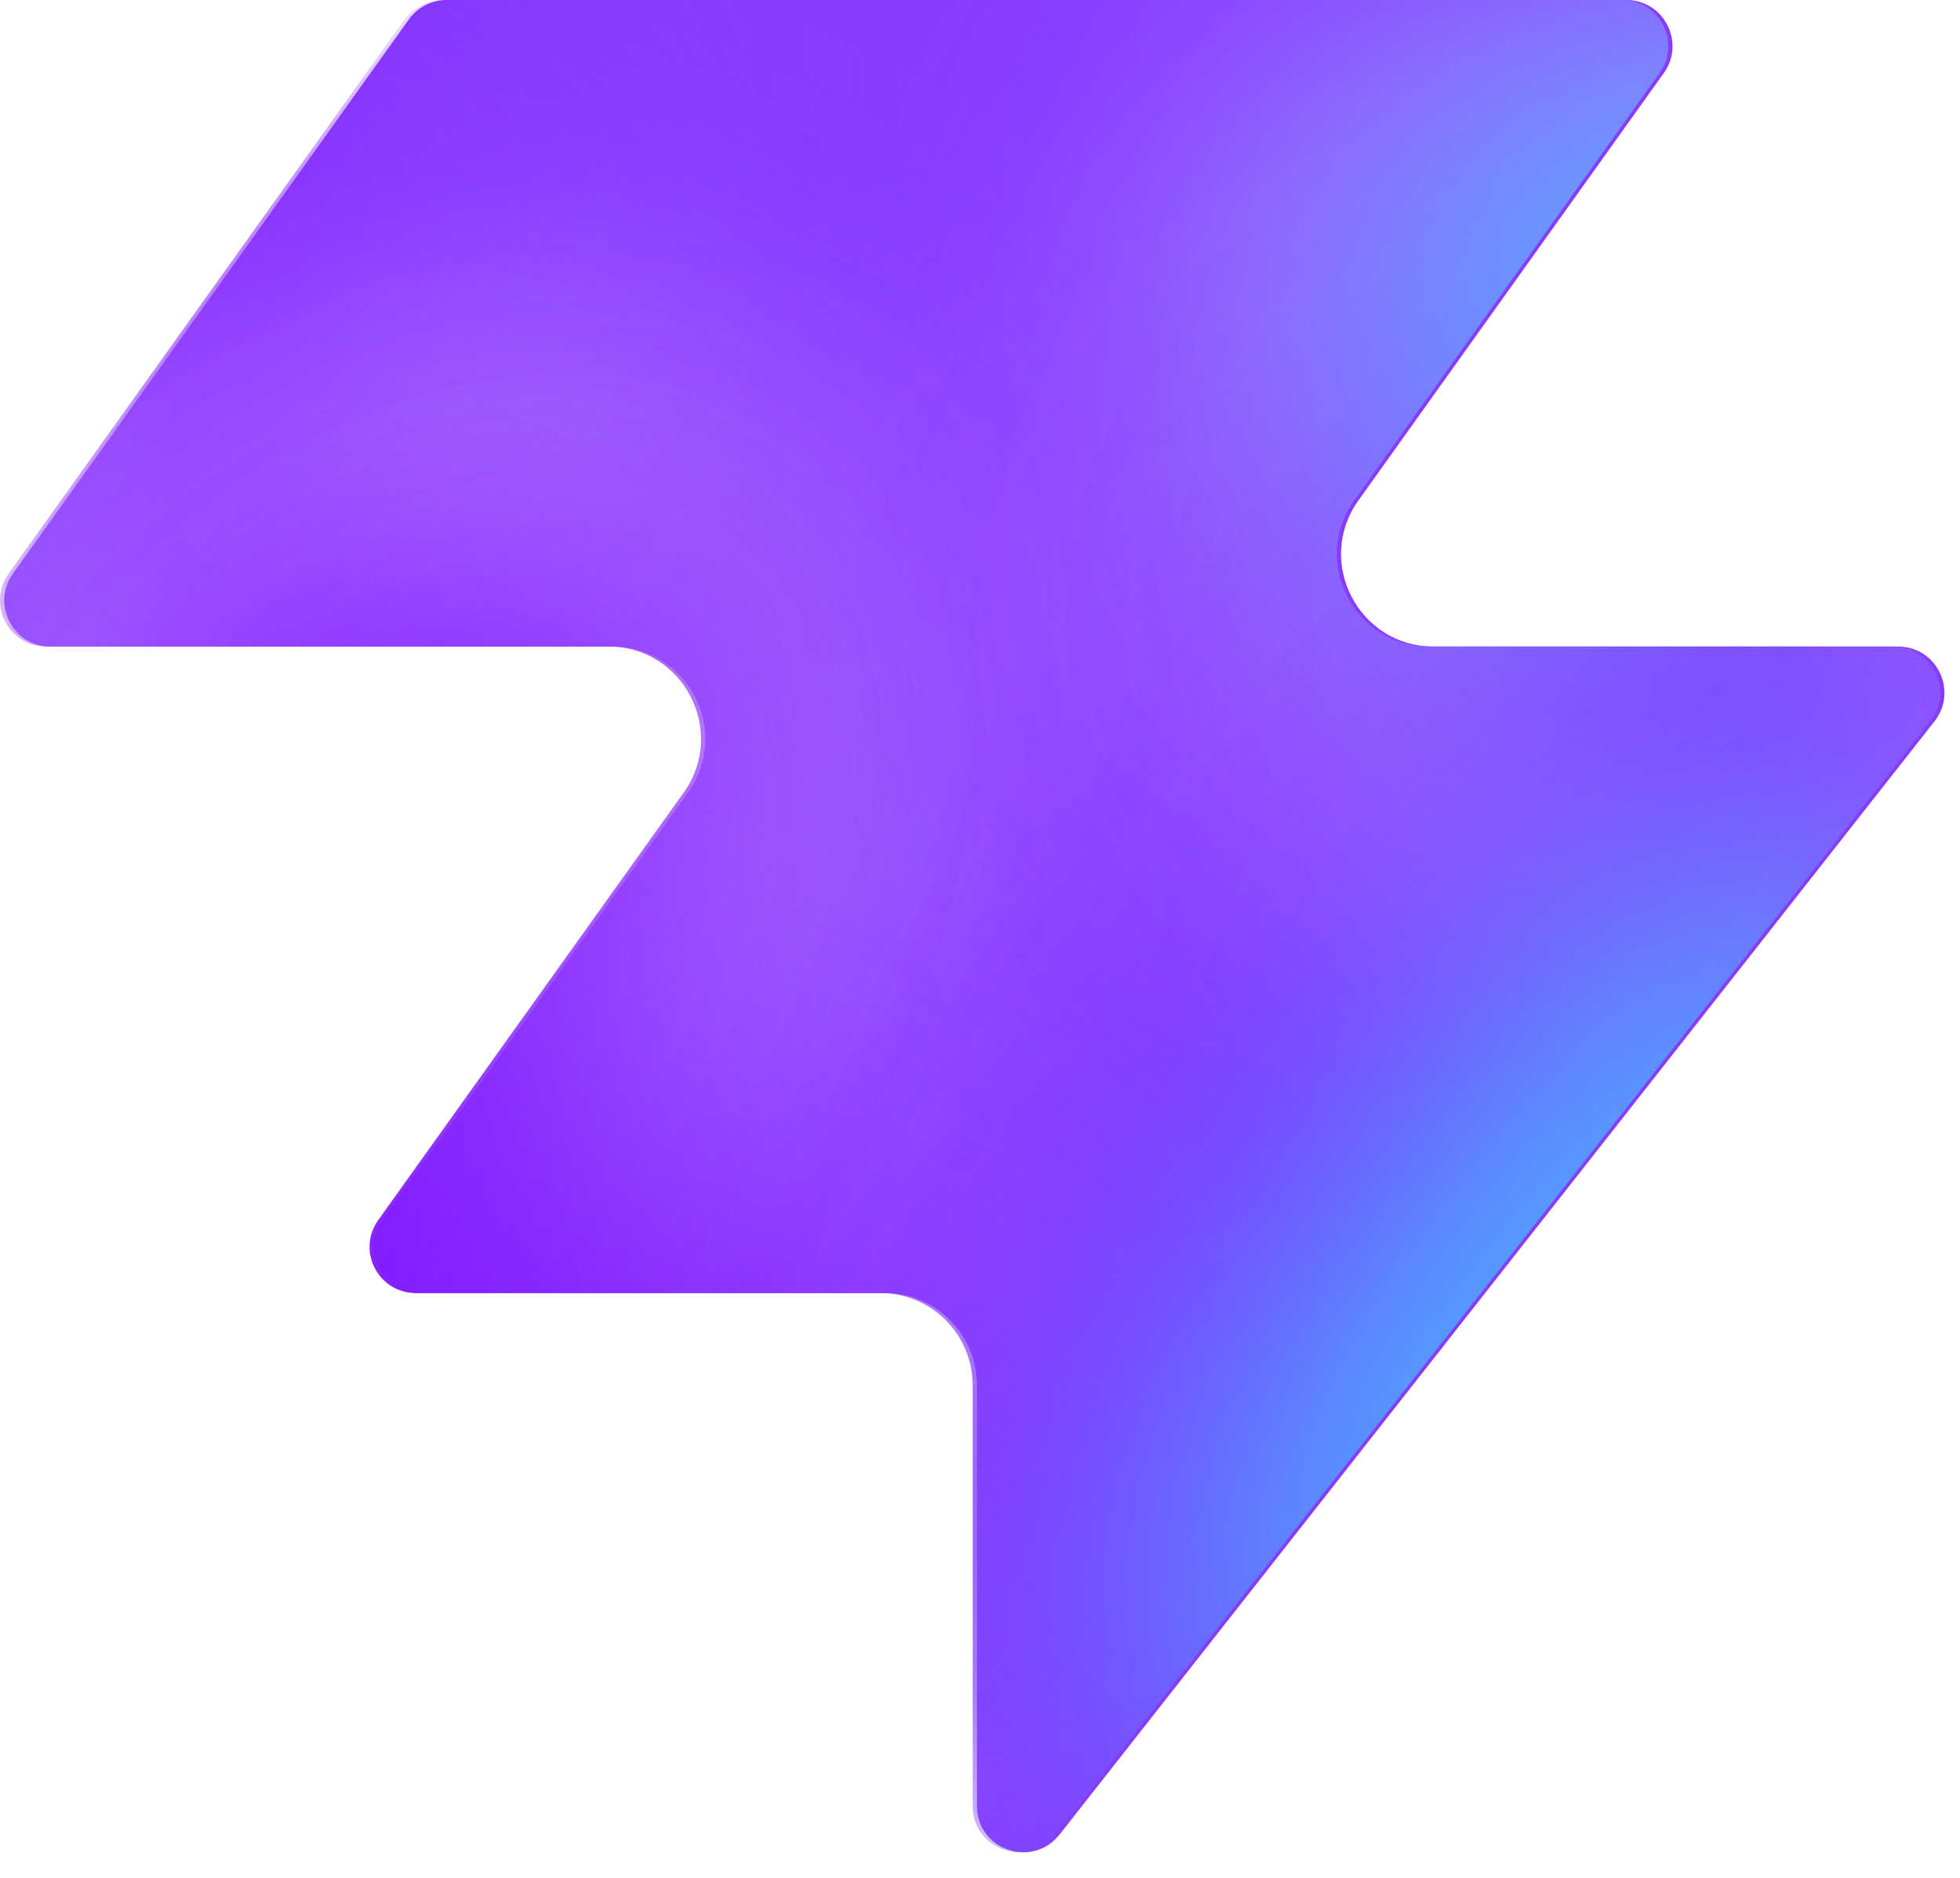
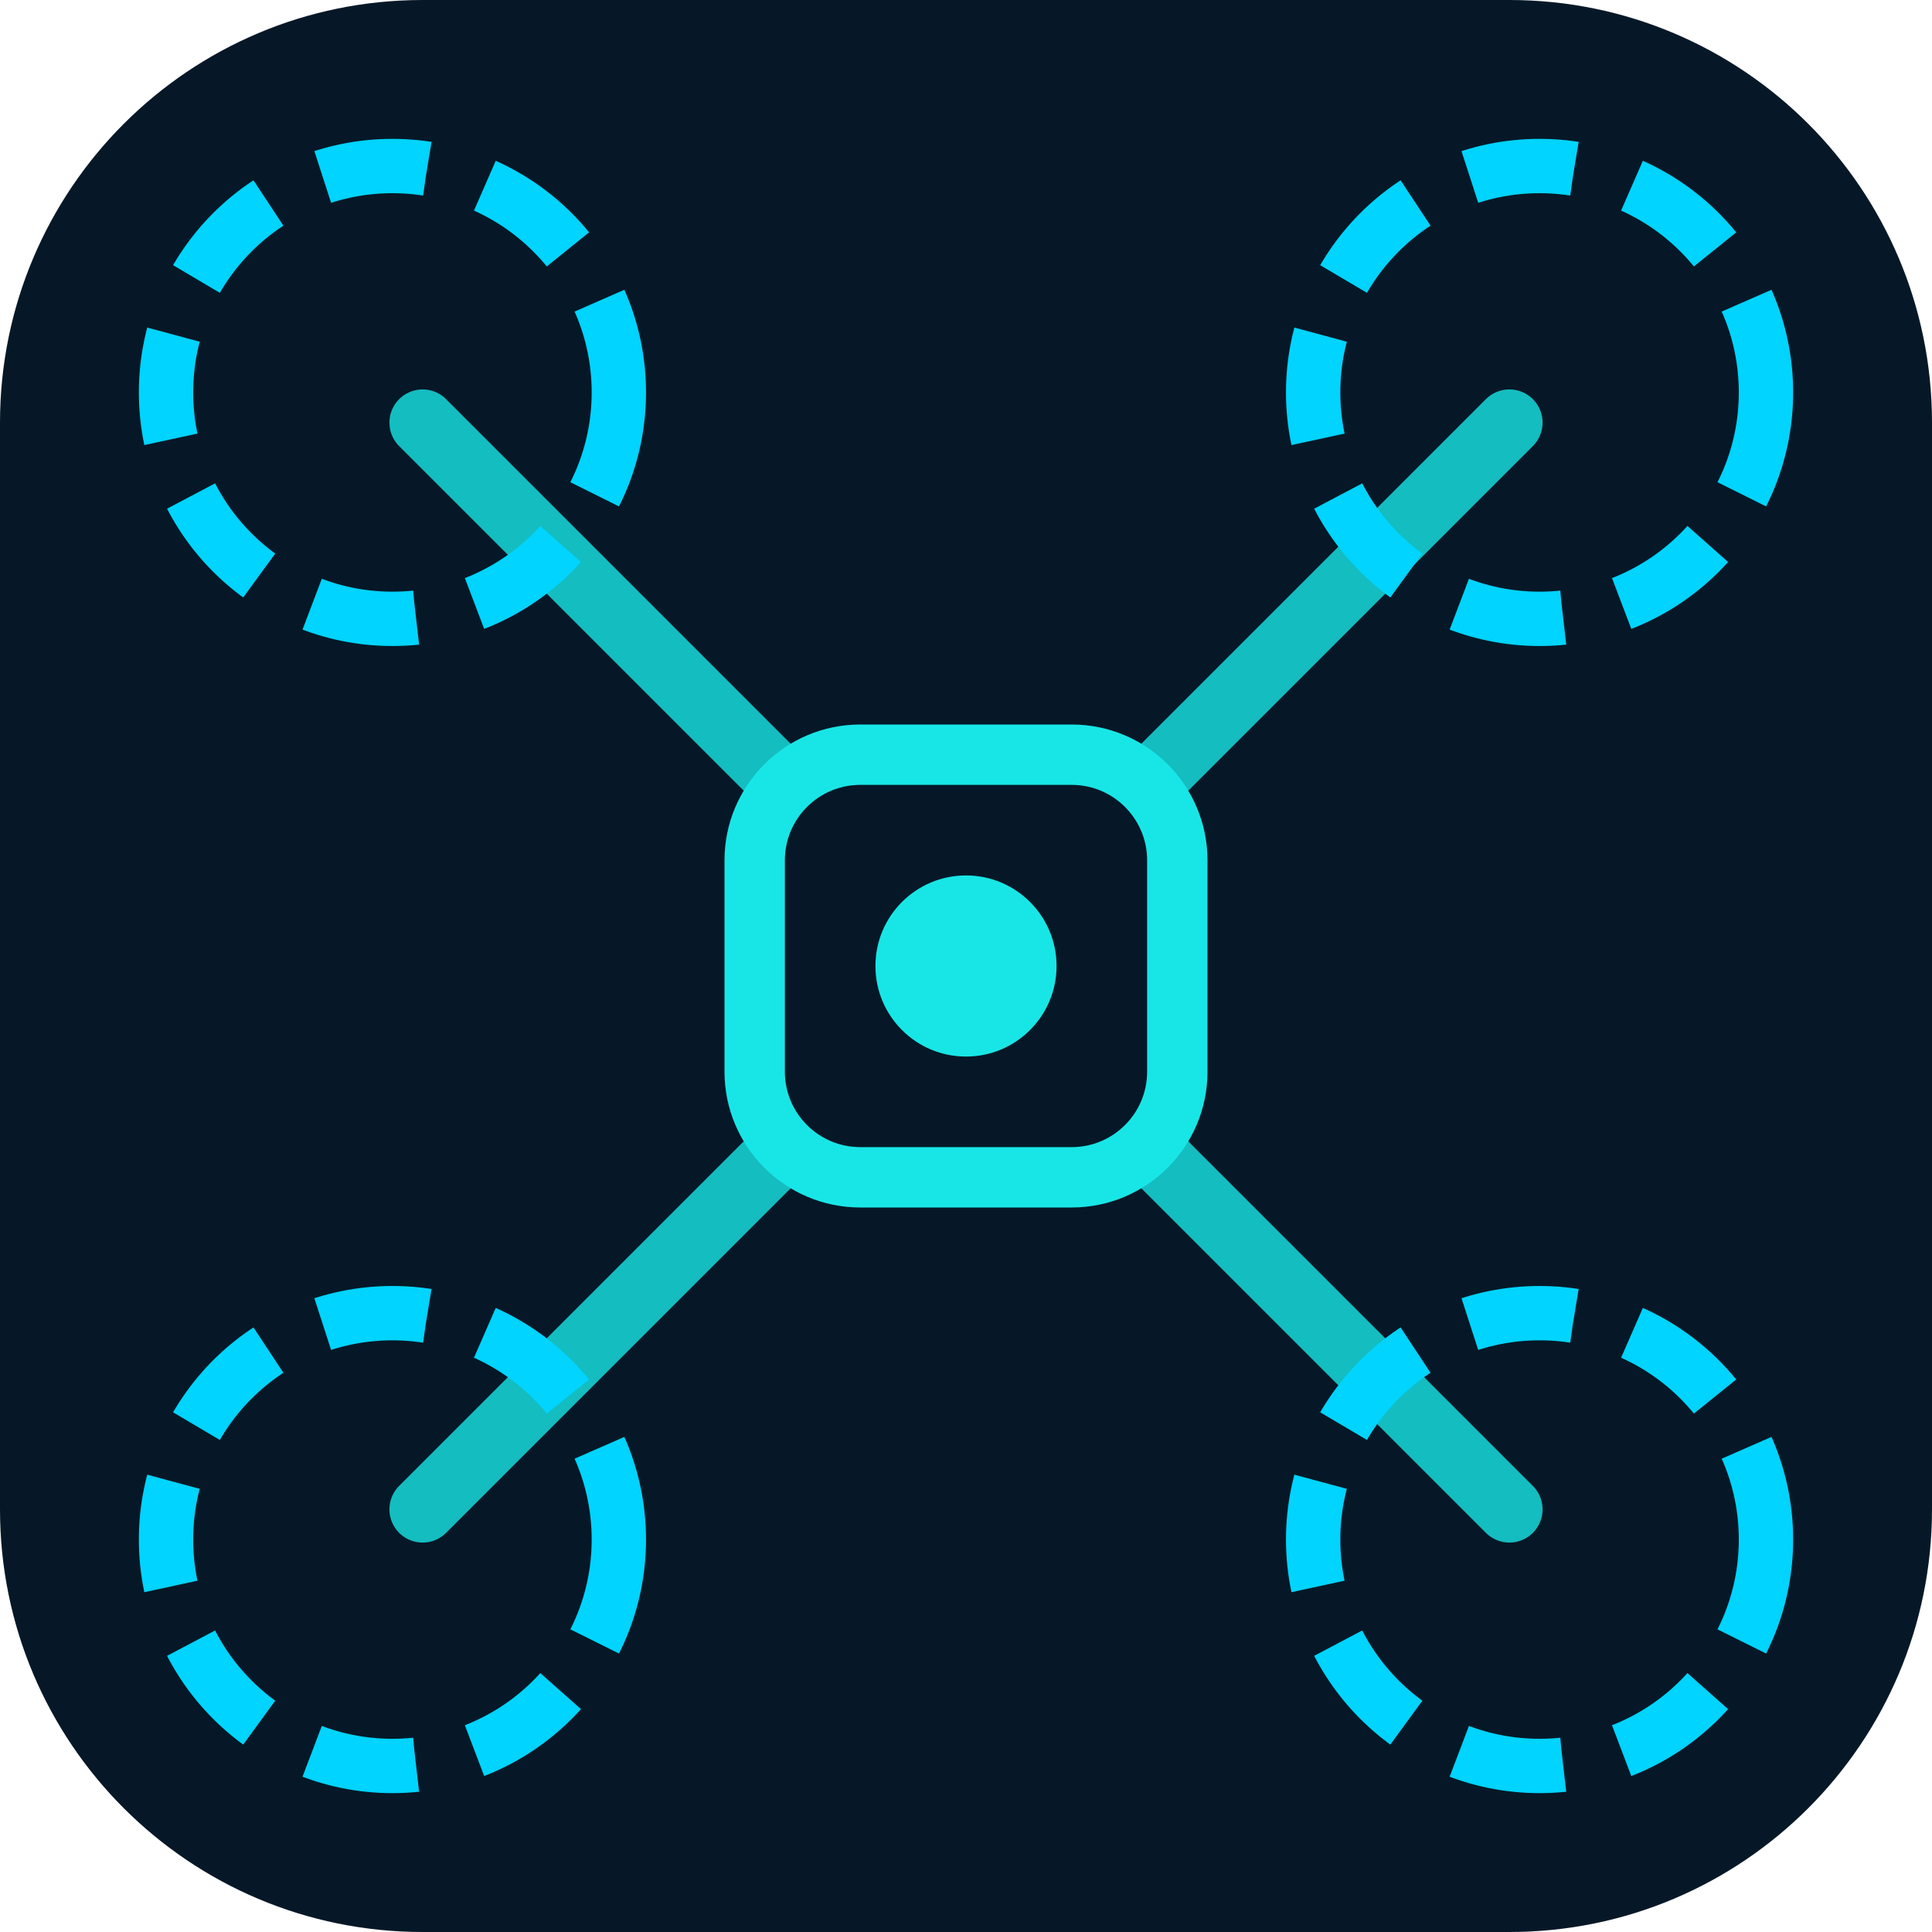
- <svg xmlns="http://www.w3.org/2000/svg" width="48" height="46" fill="none" viewBox="0 0 48 46">
-   <path fill="#863bff" d="M25.946 44.938c-.664.845-2.021.375-2.021-.698V33.937a2.26 2.26 0 0 0-2.262-2.262H10.287c-.92 0-1.456-1.04-.92-1.788l7.48-10.471c1.07-1.497 0-3.578-1.842-3.578H1.237c-.92 0-1.456-1.04-.92-1.788L10.013.474c.214-.297.556-.474.92-.474h28.894c.92 0 1.456 1.04.92 1.788l-7.48 10.471c-1.07 1.498 0 3.579 1.842 3.579h11.377c.943 0 1.473 1.088.89 1.83L25.947 44.94z" style="fill:#863bff;fill:color(display-p3 .525 .23 1);fill-opacity:1" />
-   <mask id="a" width="48" height="46" x="0" y="0" maskUnits="userSpaceOnUse" style="mask-type:alpha">
-     <path fill="#000" d="M25.842 44.938c-.664.844-2.021.375-2.021-.698V33.937a2.26 2.26 0 0 0-2.262-2.262H10.183c-.92 0-1.456-1.04-.92-1.788l7.48-10.471c1.07-1.498 0-3.579-1.842-3.579H1.133c-.92 0-1.456-1.04-.92-1.787L9.91.473c.214-.297.556-.474.92-.474h28.894c.92 0 1.456 1.04.92 1.788l-7.48 10.471c-1.07 1.498 0 3.578 1.842 3.578h11.377c.943 0 1.473 1.088.89 1.832L25.843 44.94z" style="fill:#000;fill-opacity:1" />
-   </mask>
-   <g mask="url(#a)">
-     <g filter="url(#b)">
-       <ellipse cx="5.508" cy="14.704" fill="#ede6ff" rx="5.508" ry="14.704" style="fill:#ede6ff;fill:color(display-p3 .927 .903 1);fill-opacity:1" transform="matrix(.00324 1 1 -.00324 -4.47 31.516)" />
-     </g>
-     <g filter="url(#c)">
-       <ellipse cx="10.399" cy="29.851" fill="#ede6ff" rx="10.399" ry="29.851" style="fill:#ede6ff;fill:color(display-p3 .927 .903 1);fill-opacity:1" transform="matrix(.00324 1 1 -.00324 -39.328 7.883)" />
-     </g>
-     <g filter="url(#d)">
-       <ellipse cx="5.508" cy="30.487" fill="#7e14ff" rx="5.508" ry="30.487" style="fill:#7e14ff;fill:color(display-p3 .492 .077 1);fill-opacity:1" transform="rotate(89.814 -25.913 -14.639)scale(1 -1)" />
-     </g>
-     <g filter="url(#e)">
-       <ellipse cx="5.508" cy="30.599" fill="#7e14ff" rx="5.508" ry="30.599" style="fill:#7e14ff;fill:color(display-p3 .492 .077 1);fill-opacity:1" transform="rotate(89.814 -32.644 -3.334)scale(1 -1)" />
-     </g>
-     <g filter="url(#f)">
-       <ellipse cx="5.508" cy="30.599" fill="#7e14ff" rx="5.508" ry="30.599" style="fill:#7e14ff;fill:color(display-p3 .492 .077 1);fill-opacity:1" transform="matrix(.00324 1 1 -.00324 -34.34 30.47)" />
-     </g>
-     <g filter="url(#g)">
-       <ellipse cx="14.072" cy="22.078" fill="#ede6ff" rx="14.072" ry="22.078" style="fill:#ede6ff;fill:color(display-p3 .927 .903 1);fill-opacity:1" transform="rotate(93.35 24.506 48.493)scale(-1 1)" />
-     </g>
-     <g filter="url(#h)">
-       <ellipse cx="3.47" cy="21.501" fill="#7e14ff" rx="3.47" ry="21.501" style="fill:#7e14ff;fill:color(display-p3 .492 .077 1);fill-opacity:1" transform="rotate(89.009 28.708 47.59)scale(-1 1)" />
-     </g>
-     <g filter="url(#i)">
-       <ellipse cx="3.47" cy="21.501" fill="#7e14ff" rx="3.47" ry="21.501" style="fill:#7e14ff;fill:color(display-p3 .492 .077 1);fill-opacity:1" transform="rotate(89.009 28.708 47.59)scale(-1 1)" />
-     </g>
-     <g filter="url(#j)">
-       <ellipse cx=".387" cy="8.972" fill="#7e14ff" rx="4.407" ry="29.108" style="fill:#7e14ff;fill:color(display-p3 .492 .077 1);fill-opacity:1" transform="rotate(39.51 .387 8.972)" />
-     </g>
-     <g filter="url(#k)">
-       <ellipse cx="47.523" cy="-6.092" fill="#7e14ff" rx="4.407" ry="29.108" style="fill:#7e14ff;fill:color(display-p3 .492 .077 1);fill-opacity:1" transform="rotate(37.892 47.523 -6.092)" />
-     </g>
-     <g filter="url(#l)">
-       <ellipse cx="41.412" cy="6.333" fill="#47bfff" rx="5.971" ry="9.665" style="fill:#47bfff;fill:color(display-p3 .28 .748 1);fill-opacity:1" transform="rotate(37.892 41.412 6.333)" />
-     </g>
-     <g filter="url(#m)">
-       <ellipse cx="-1.879" cy="38.332" fill="#7e14ff" rx="4.407" ry="29.108" style="fill:#7e14ff;fill:color(display-p3 .492 .077 1);fill-opacity:1" transform="rotate(37.892 -1.88 38.332)" />
-     </g>
-     <g filter="url(#n)">
-       <ellipse cx="-1.879" cy="38.332" fill="#7e14ff" rx="4.407" ry="29.108" style="fill:#7e14ff;fill:color(display-p3 .492 .077 1);fill-opacity:1" transform="rotate(37.892 -1.88 38.332)" />
-     </g>
-     <g filter="url(#o)">
-       <ellipse cx="35.651" cy="29.907" fill="#7e14ff" rx="4.407" ry="29.108" style="fill:#7e14ff;fill:color(display-p3 .492 .077 1);fill-opacity:1" transform="rotate(37.892 35.651 29.907)" />
-     </g>
-     <g filter="url(#p)">
-       <ellipse cx="38.418" cy="32.4" fill="#47bfff" rx="5.971" ry="15.297" style="fill:#47bfff;fill:color(display-p3 .28 .748 1);fill-opacity:1" transform="rotate(37.892 38.418 32.4)" />
-     </g>
+ <svg xmlns="http://www.w3.org/2000/svg" viewBox="0 0 64 64" width="64" height="64">
+   <rect width="64" height="64" rx="14" fill="#061827" />
+   <g stroke="#18E6E6" fill="none" stroke-linecap="round">
+     <line x1="32" y1="32" x2="14" y2="14" stroke-width="2.2" opacity="0.8" />
+     <line x1="32" y1="32" x2="50" y2="14" stroke-width="2.2" opacity="0.8" />
+     <line x1="32" y1="32" x2="14" y2="50" stroke-width="2.2" opacity="0.8" />
+     <line x1="32" y1="32" x2="50" y2="50" stroke-width="2.2" opacity="0.8" />
  </g>
-   <defs>
-     <filter id="b" width="60.045" height="41.654" x="-19.77" y="16.149" color-interpolation-filters="sRGB" filterUnits="userSpaceOnUse">
-       <feFlood flood-opacity="0" result="BackgroundImageFix" />
-       <feBlend in="SourceGraphic" in2="BackgroundImageFix" result="shape" />
-       <feGaussianBlur result="effect1_foregroundBlur_2002_17158" stdDeviation="7.659" />
-     </filter>
-     <filter id="c" width="90.34" height="51.437" x="-54.613" y="-7.533" color-interpolation-filters="sRGB" filterUnits="userSpaceOnUse">
-       <feFlood flood-opacity="0" result="BackgroundImageFix" />
-       <feBlend in="SourceGraphic" in2="BackgroundImageFix" result="shape" />
-       <feGaussianBlur result="effect1_foregroundBlur_2002_17158" stdDeviation="7.659" />
-     </filter>
-     <filter id="d" width="79.355" height="29.4" x="-49.64" y="2.03" color-interpolation-filters="sRGB" filterUnits="userSpaceOnUse">
-       <feFlood flood-opacity="0" result="BackgroundImageFix" />
-       <feBlend in="SourceGraphic" in2="BackgroundImageFix" result="shape" />
-       <feGaussianBlur result="effect1_foregroundBlur_2002_17158" stdDeviation="4.596" />
-     </filter>
-     <filter id="e" width="79.579" height="29.4" x="-45.045" y="20.029" color-interpolation-filters="sRGB" filterUnits="userSpaceOnUse">
-       <feFlood flood-opacity="0" result="BackgroundImageFix" />
-       <feBlend in="SourceGraphic" in2="BackgroundImageFix" result="shape" />
-       <feGaussianBlur result="effect1_foregroundBlur_2002_17158" stdDeviation="4.596" />
-     </filter>
-     <filter id="f" width="79.579" height="29.4" x="-43.513" y="21.178" color-interpolation-filters="sRGB" filterUnits="userSpaceOnUse">
-       <feFlood flood-opacity="0" result="BackgroundImageFix" />
-       <feBlend in="SourceGraphic" in2="BackgroundImageFix" result="shape" />
-       <feGaussianBlur result="effect1_foregroundBlur_2002_17158" stdDeviation="4.596" />
-     </filter>
-     <filter id="g" width="74.749" height="58.852" x="15.756" y="-17.901" color-interpolation-filters="sRGB" filterUnits="userSpaceOnUse">
-       <feFlood flood-opacity="0" result="BackgroundImageFix" />
-       <feBlend in="SourceGraphic" in2="BackgroundImageFix" result="shape" />
-       <feGaussianBlur result="effect1_foregroundBlur_2002_17158" stdDeviation="7.659" />
-     </filter>
-     <filter id="h" width="61.377" height="25.362" x="23.548" y="2.284" color-interpolation-filters="sRGB" filterUnits="userSpaceOnUse">
-       <feFlood flood-opacity="0" result="BackgroundImageFix" />
-       <feBlend in="SourceGraphic" in2="BackgroundImageFix" result="shape" />
-       <feGaussianBlur result="effect1_foregroundBlur_2002_17158" stdDeviation="4.596" />
-     </filter>
-     <filter id="i" width="61.377" height="25.362" x="23.548" y="2.284" color-interpolation-filters="sRGB" filterUnits="userSpaceOnUse">
-       <feFlood flood-opacity="0" result="BackgroundImageFix" />
-       <feBlend in="SourceGraphic" in2="BackgroundImageFix" result="shape" />
-       <feGaussianBlur result="effect1_foregroundBlur_2002_17158" stdDeviation="4.596" />
-     </filter>
-     <filter id="j" width="56.045" height="63.649" x="-27.636" y="-22.853" color-interpolation-filters="sRGB" filterUnits="userSpaceOnUse">
-       <feFlood flood-opacity="0" result="BackgroundImageFix" />
-       <feBlend in="SourceGraphic" in2="BackgroundImageFix" result="shape" />
-       <feGaussianBlur result="effect1_foregroundBlur_2002_17158" stdDeviation="4.596" />
-     </filter>
-     <filter id="k" width="54.814" height="64.646" x="20.116" y="-38.415" color-interpolation-filters="sRGB" filterUnits="userSpaceOnUse">
-       <feFlood flood-opacity="0" result="BackgroundImageFix" />
-       <feBlend in="SourceGraphic" in2="BackgroundImageFix" result="shape" />
-       <feGaussianBlur result="effect1_foregroundBlur_2002_17158" stdDeviation="4.596" />
-     </filter>
-     <filter id="l" width="33.541" height="35.313" x="24.641" y="-11.323" color-interpolation-filters="sRGB" filterUnits="userSpaceOnUse">
-       <feFlood flood-opacity="0" result="BackgroundImageFix" />
-       <feBlend in="SourceGraphic" in2="BackgroundImageFix" result="shape" />
-       <feGaussianBlur result="effect1_foregroundBlur_2002_17158" stdDeviation="4.596" />
-     </filter>
-     <filter id="m" width="54.814" height="64.646" x="-29.286" y="6.009" color-interpolation-filters="sRGB" filterUnits="userSpaceOnUse">
-       <feFlood flood-opacity="0" result="BackgroundImageFix" />
-       <feBlend in="SourceGraphic" in2="BackgroundImageFix" result="shape" />
-       <feGaussianBlur result="effect1_foregroundBlur_2002_17158" stdDeviation="4.596" />
-     </filter>
-     <filter id="n" width="54.814" height="64.646" x="-29.286" y="6.009" color-interpolation-filters="sRGB" filterUnits="userSpaceOnUse">
-       <feFlood flood-opacity="0" result="BackgroundImageFix" />
-       <feBlend in="SourceGraphic" in2="BackgroundImageFix" result="shape" />
-       <feGaussianBlur result="effect1_foregroundBlur_2002_17158" stdDeviation="4.596" />
-     </filter>
-     <filter id="o" width="54.814" height="64.646" x="8.244" y="-2.416" color-interpolation-filters="sRGB" filterUnits="userSpaceOnUse">
-       <feFlood flood-opacity="0" result="BackgroundImageFix" />
-       <feBlend in="SourceGraphic" in2="BackgroundImageFix" result="shape" />
-       <feGaussianBlur result="effect1_foregroundBlur_2002_17158" stdDeviation="4.596" />
-     </filter>
-     <filter id="p" width="39.409" height="43.623" x="18.713" y="10.588" color-interpolation-filters="sRGB" filterUnits="userSpaceOnUse">
-       <feFlood flood-opacity="0" result="BackgroundImageFix" />
-       <feBlend in="SourceGraphic" in2="BackgroundImageFix" result="shape" />
-       <feGaussianBlur result="effect1_foregroundBlur_2002_17158" stdDeviation="4.596" />
-     </filter>
-   </defs>
+   <g stroke="#00D4FF" fill="none" stroke-width="1.8" stroke-dasharray="3.5 2">
+     <circle cx="13" cy="13" r="7.5" />
+     <circle cx="51" cy="13" r="7.5" />
+     <circle cx="13" cy="51" r="7.5" />
+     <circle cx="51" cy="51" r="7.5" />
+   </g>
+   <rect x="25" y="25" width="14" height="14" rx="3.5" fill="#061827" stroke="#18E6E6" stroke-width="2" />
+   <circle cx="32" cy="32" r="3" fill="#18E6E6" />
</svg>
